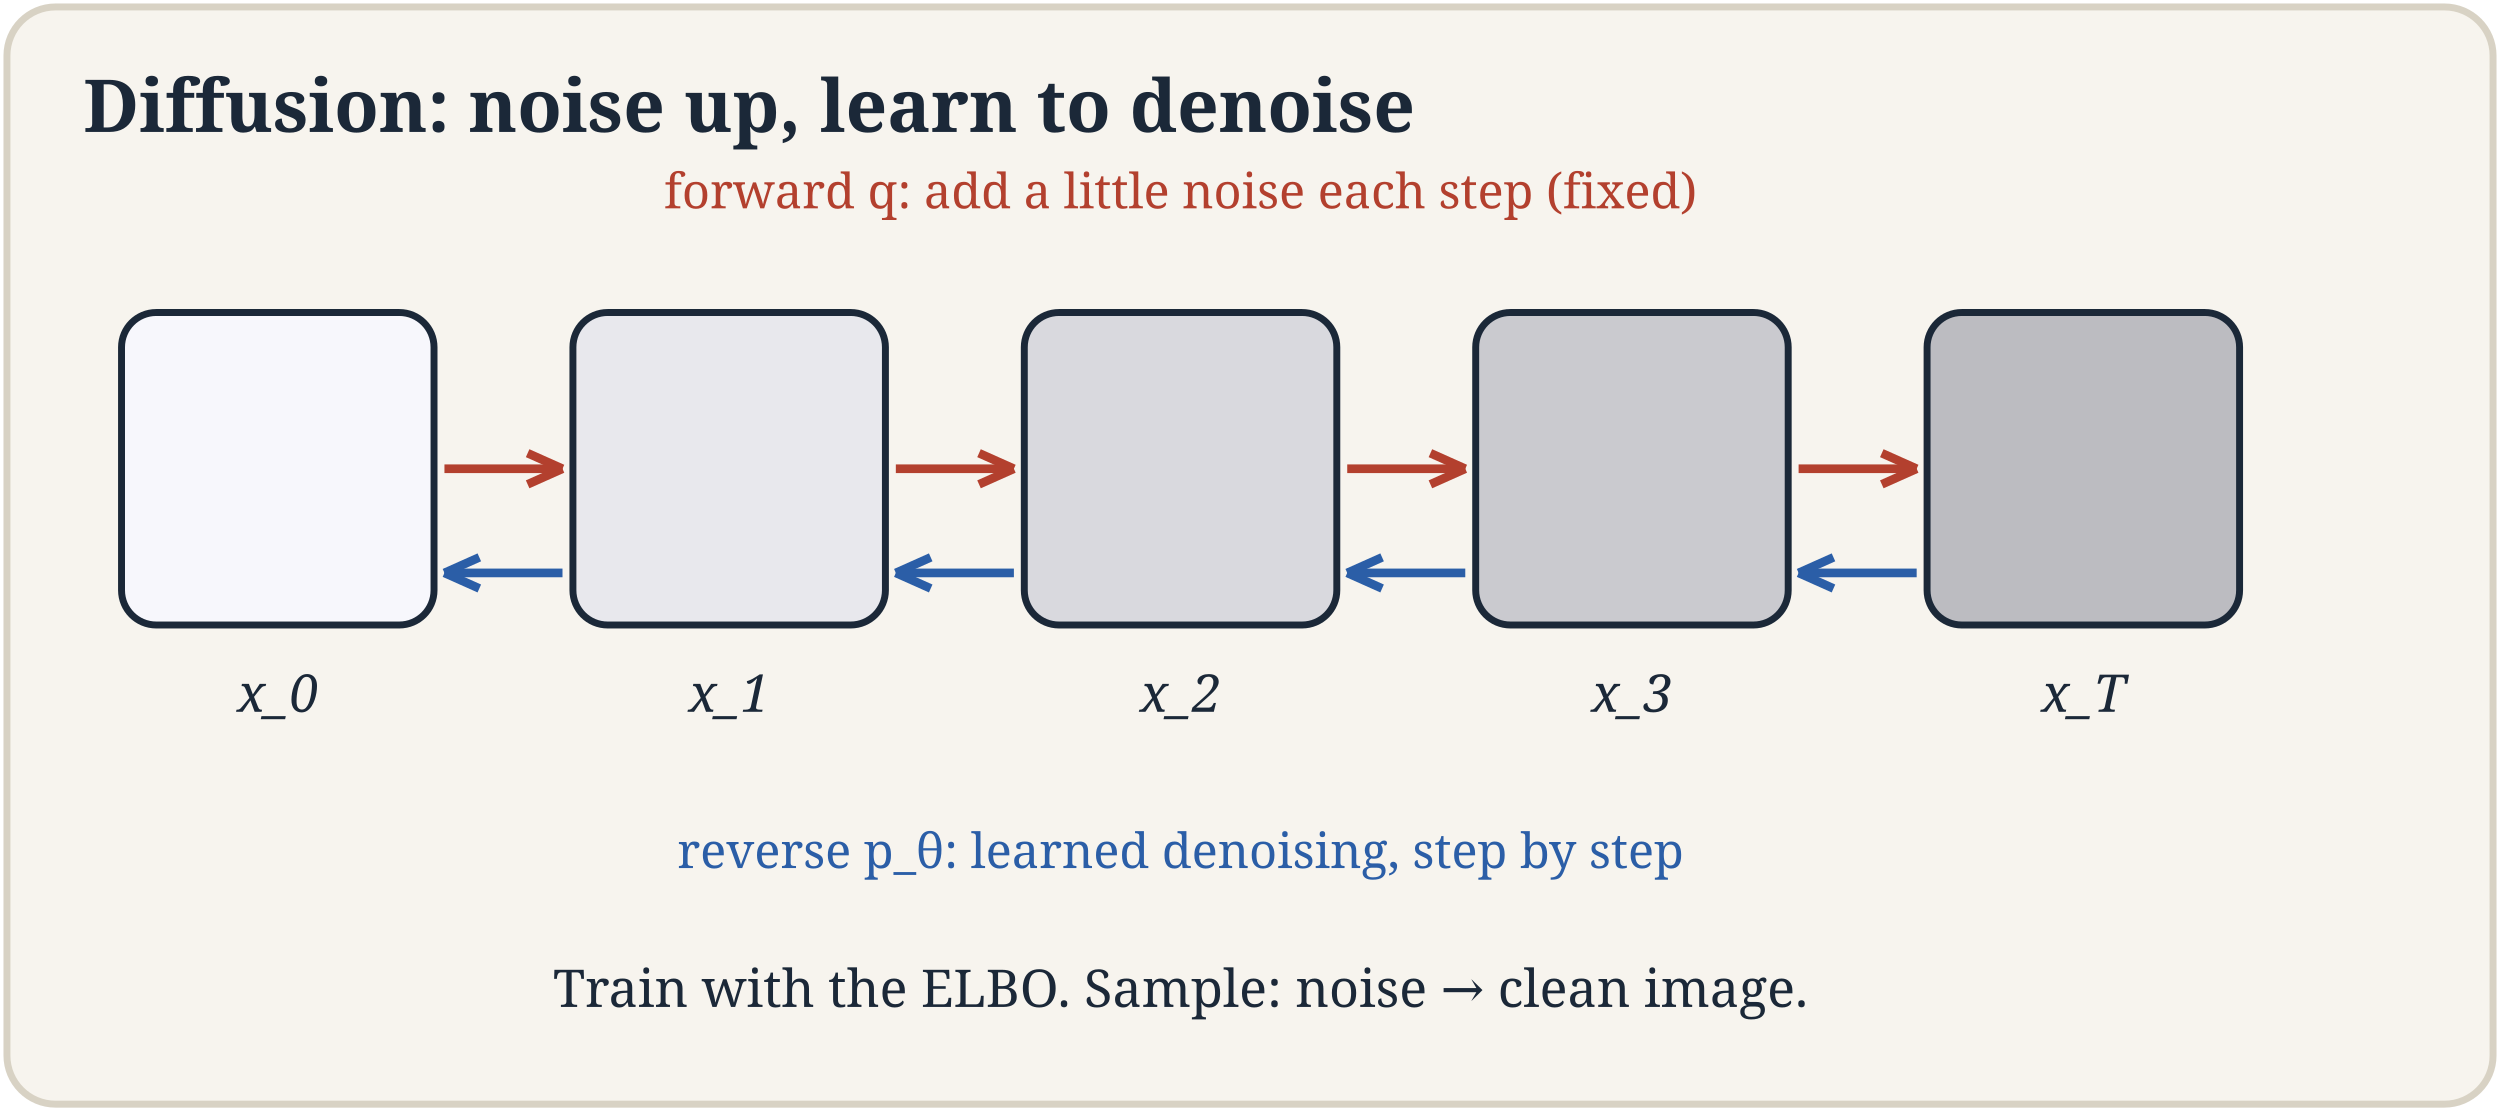
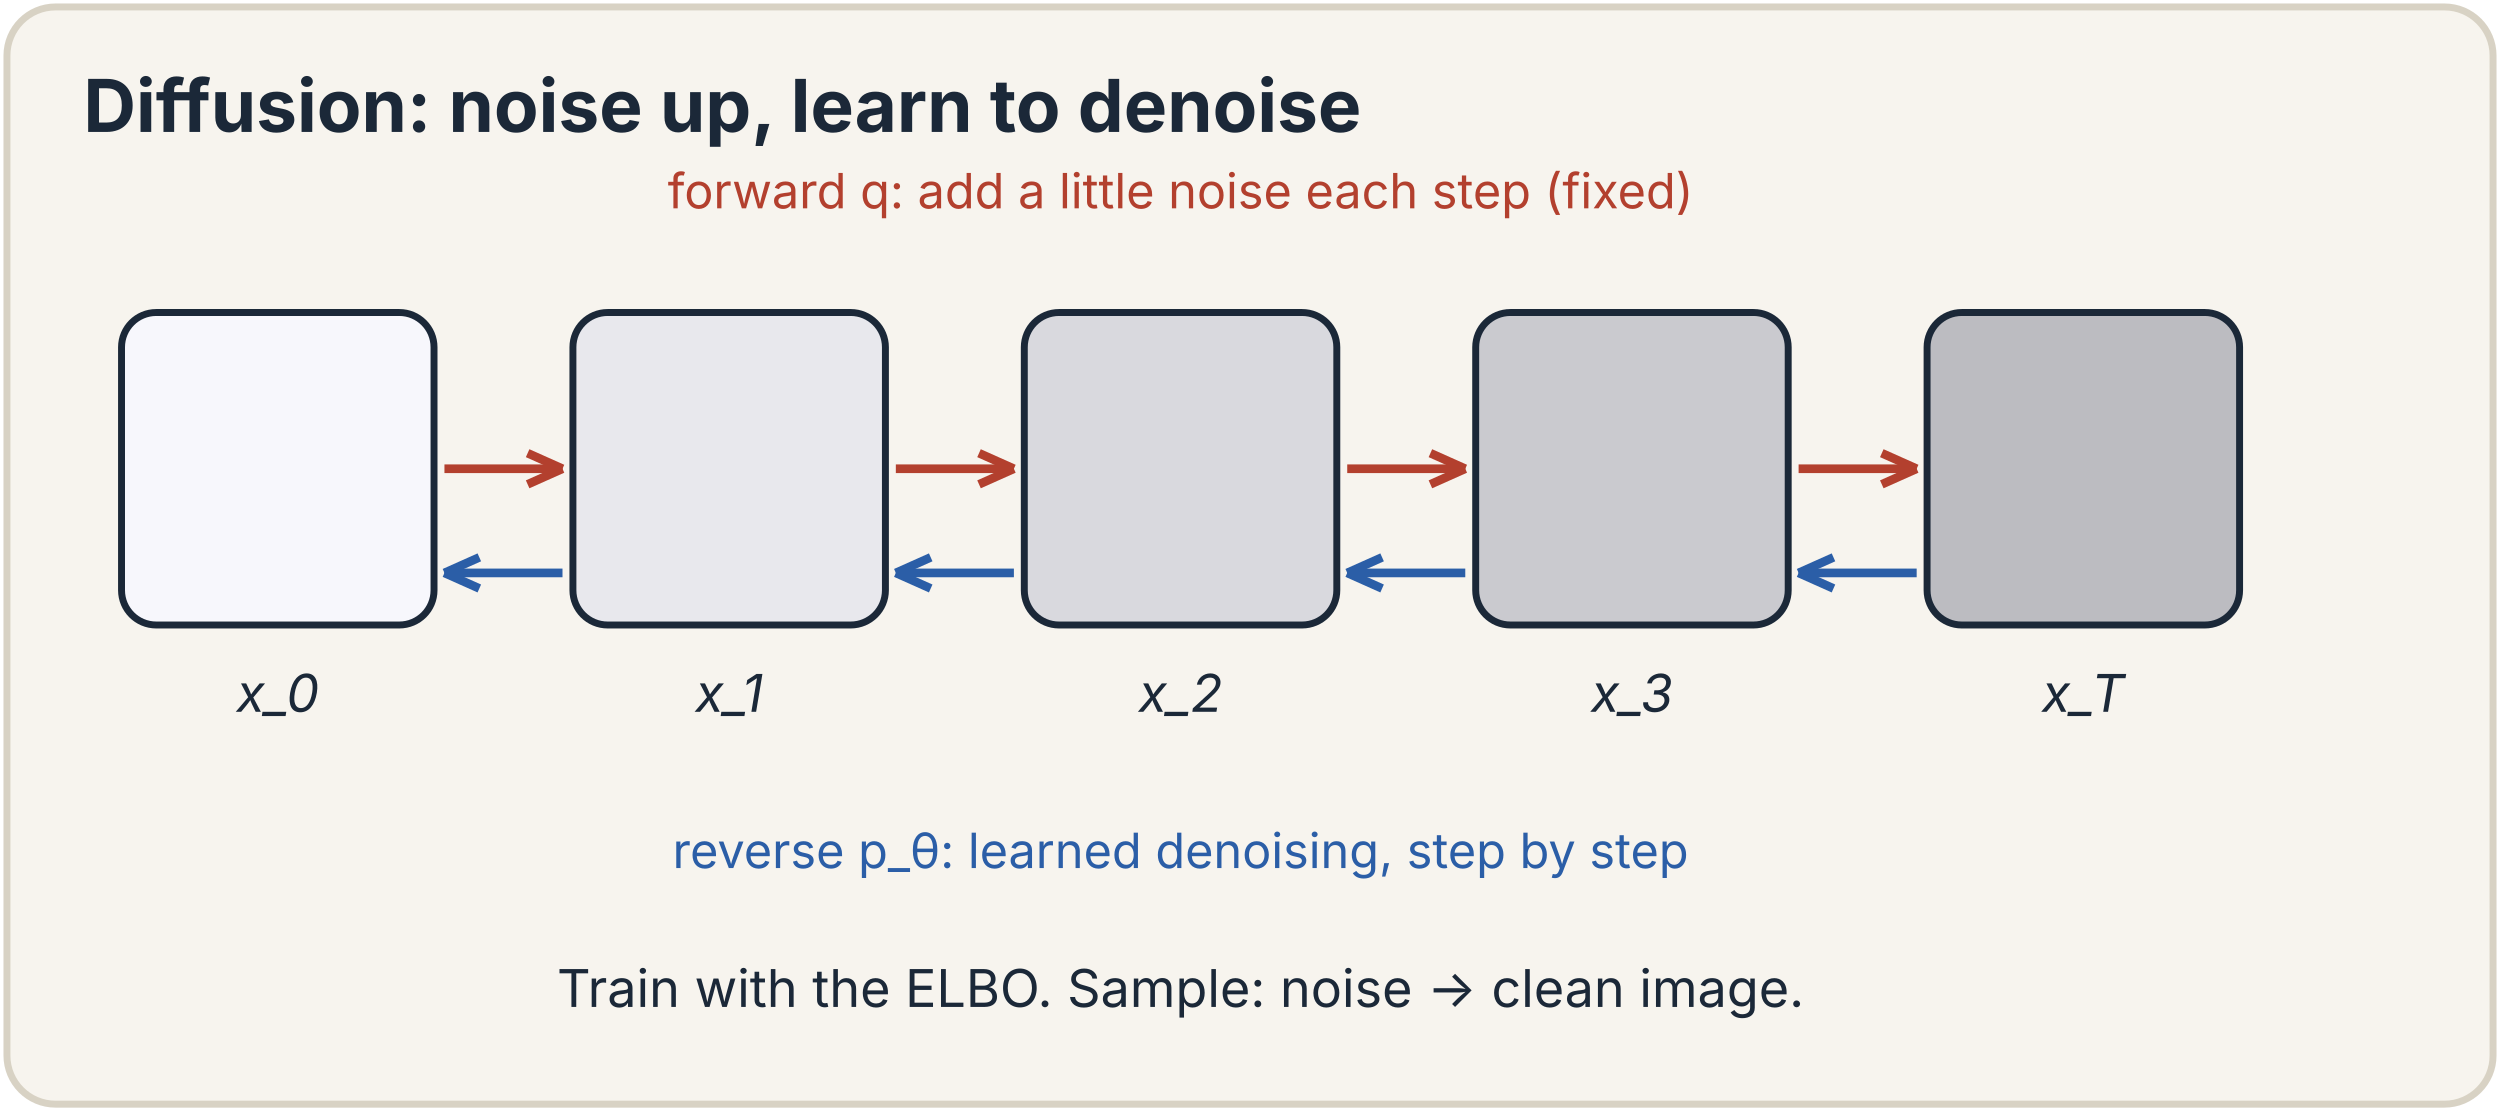
- <svg xmlns="http://www.w3.org/2000/svg" viewBox="0 0 720 320" font-family="Georgia, serif">
+ <svg xmlns="http://www.w3.org/2000/svg" viewBox="0 0 720 320" font-family="Anthropic Sans, Inter, 'Source Sans 3', 'IBM Plex Sans', sans-serif">
  <rect x="2" y="2" width="716" height="316" rx="14" fill="#F7F4EE" stroke="#D8D2C4" stroke-width="2" />
  <text x="24" y="38" font-size="21" font-weight="bold" fill="#1B2838">Diffusion: noise up, learn to denoise</text>
  <rect x="35" y="90" width="90" height="90" rx="10" fill="rgb(247,247,252)" stroke="#1B2838" stroke-width="2" />
  <text x="80" y="205" font-size="15" fill="#1B2838" text-anchor="middle" font-style="italic">x_0</text>
  <line x1="128" y1="135" x2="162" y2="135" stroke="#B3402E" stroke-width="2.5" />
  <line x1="162" y1="135" x2="151.956" y2="130.515" stroke="#B3402E" stroke-width="2.5" />
  <line x1="162" y1="135" x2="151.956" y2="139.485" stroke="#B3402E" stroke-width="2.5" />
  <rect x="165" y="90" width="90" height="90" rx="10" fill="rgb(232,232,237)" stroke="#1B2838" stroke-width="2" />
  <text x="210" y="205" font-size="15" fill="#1B2838" text-anchor="middle" font-style="italic">x_1</text>
  <line x1="258" y1="135" x2="292" y2="135" stroke="#B3402E" stroke-width="2.5" />
  <line x1="292" y1="135" x2="281.956" y2="130.515" stroke="#B3402E" stroke-width="2.5" />
  <line x1="292" y1="135" x2="281.956" y2="139.485" stroke="#B3402E" stroke-width="2.5" />
  <rect x="295" y="90" width="90" height="90" rx="10" fill="rgb(217,217,222)" stroke="#1B2838" stroke-width="2" />
  <text x="340" y="205" font-size="15" fill="#1B2838" text-anchor="middle" font-style="italic">x_2</text>
  <line x1="388" y1="135" x2="422" y2="135" stroke="#B3402E" stroke-width="2.5" />
  <line x1="422" y1="135" x2="411.956" y2="130.515" stroke="#B3402E" stroke-width="2.5" />
  <line x1="422" y1="135" x2="411.956" y2="139.485" stroke="#B3402E" stroke-width="2.5" />
  <rect x="425" y="90" width="90" height="90" rx="10" fill="rgb(202,202,207)" stroke="#1B2838" stroke-width="2" />
  <text x="470" y="205" font-size="15" fill="#1B2838" text-anchor="middle" font-style="italic">x_3</text>
  <line x1="518" y1="135" x2="552" y2="135" stroke="#B3402E" stroke-width="2.5" />
  <line x1="552" y1="135" x2="541.956" y2="130.515" stroke="#B3402E" stroke-width="2.5" />
  <line x1="552" y1="135" x2="541.956" y2="139.485" stroke="#B3402E" stroke-width="2.5" />
  <rect x="555" y="90" width="90" height="90" rx="10" fill="rgb(188,188,193)" stroke="#1B2838" stroke-width="2" />
  <text x="600" y="205" font-size="15" fill="#1B2838" text-anchor="middle" font-style="italic">x_T</text>
  <text x="340" y="60" font-size="14" fill="#B3402E" text-anchor="middle">forward q: add a little noise each step (fixed)</text>
  <line x1="162" y1="165" x2="128" y2="165" stroke="#2B5EA7" stroke-width="2.5" />
  <line x1="128" y1="165" x2="138.044" y2="169.485" stroke="#2B5EA7" stroke-width="2.5" />
  <line x1="128" y1="165" x2="138.044" y2="160.515" stroke="#2B5EA7" stroke-width="2.5" />
  <line x1="292" y1="165" x2="258" y2="165" stroke="#2B5EA7" stroke-width="2.5" />
  <line x1="258" y1="165" x2="268.044" y2="169.485" stroke="#2B5EA7" stroke-width="2.5" />
  <line x1="258" y1="165" x2="268.044" y2="160.515" stroke="#2B5EA7" stroke-width="2.5" />
  <line x1="422" y1="165" x2="388" y2="165" stroke="#2B5EA7" stroke-width="2.5" />
  <line x1="388" y1="165" x2="398.044" y2="169.485" stroke="#2B5EA7" stroke-width="2.5" />
  <line x1="388" y1="165" x2="398.044" y2="160.515" stroke="#2B5EA7" stroke-width="2.5" />
  <line x1="552" y1="165" x2="518" y2="165" stroke="#2B5EA7" stroke-width="2.5" />
  <line x1="518" y1="165" x2="528.044" y2="169.485" stroke="#2B5EA7" stroke-width="2.5" />
  <line x1="518" y1="165" x2="528.044" y2="160.515" stroke="#2B5EA7" stroke-width="2.5" />
  <text x="340" y="250" font-size="14" fill="#2B5EA7" text-anchor="middle">reverse p_θ: learned denoising, step by step</text>
  <text x="340" y="290" font-size="15" fill="#1B2838" text-anchor="middle">Train with the ELBO. Sample: noise → clean image.</text>
</svg>
